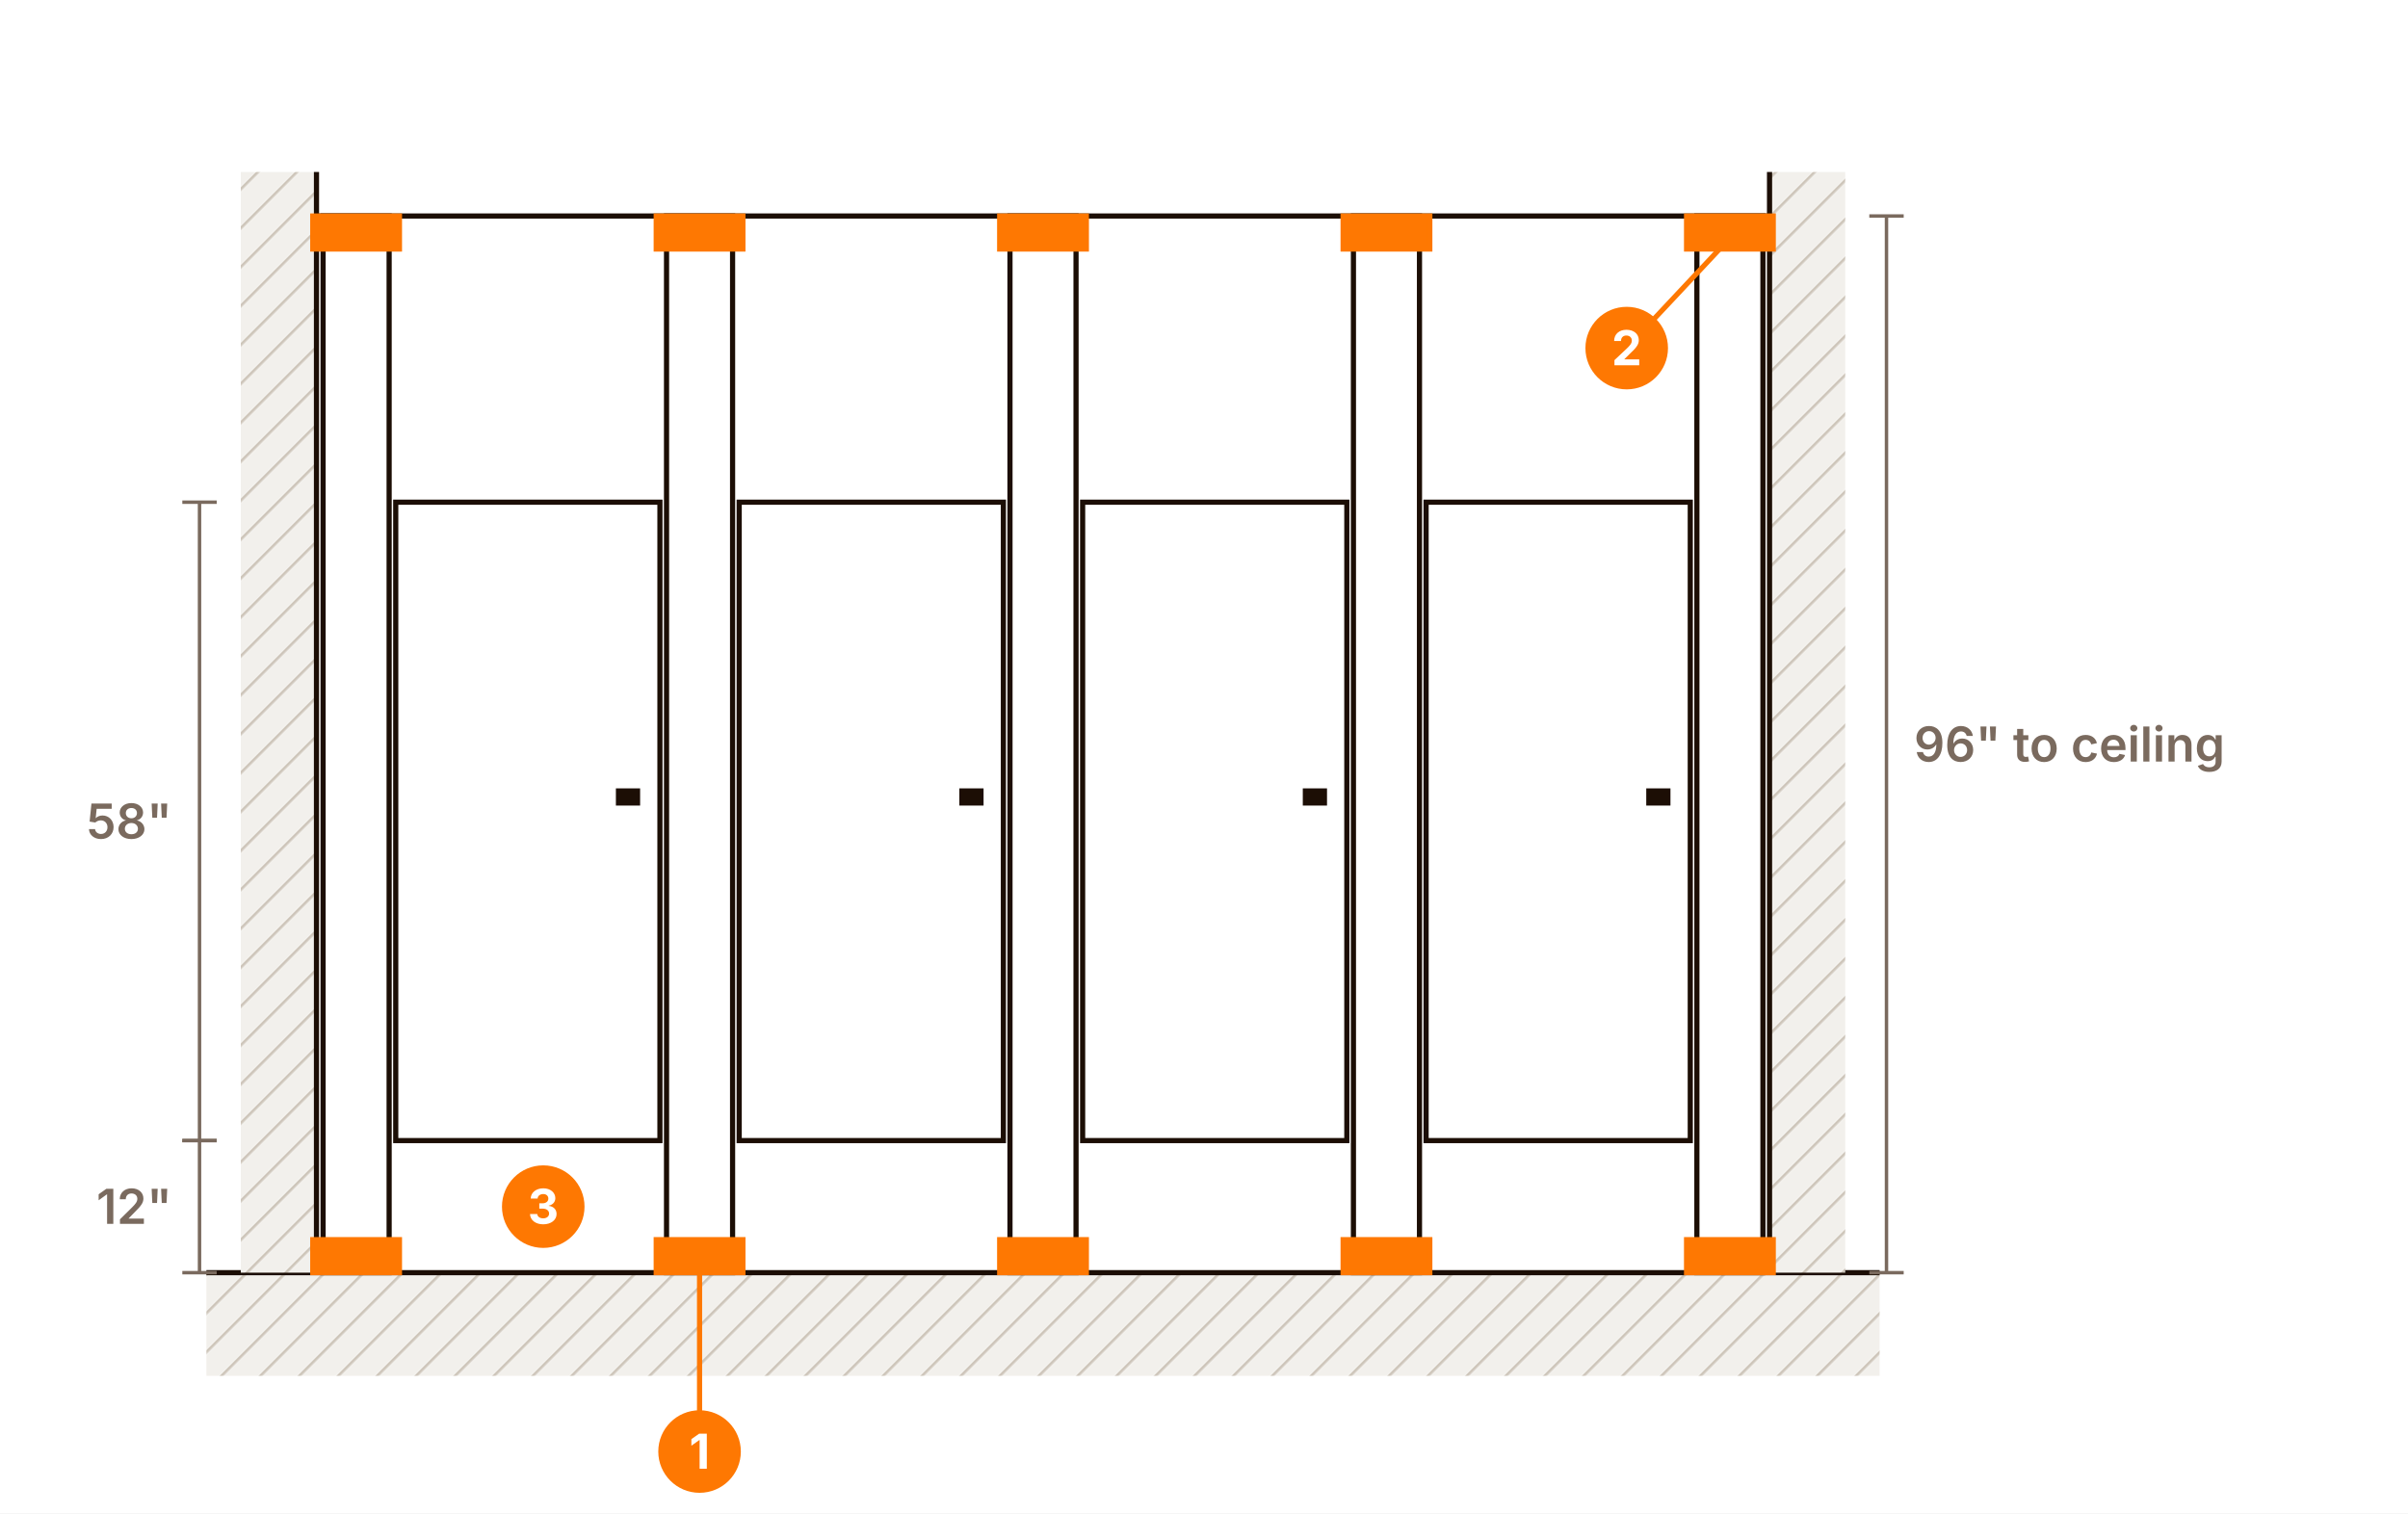
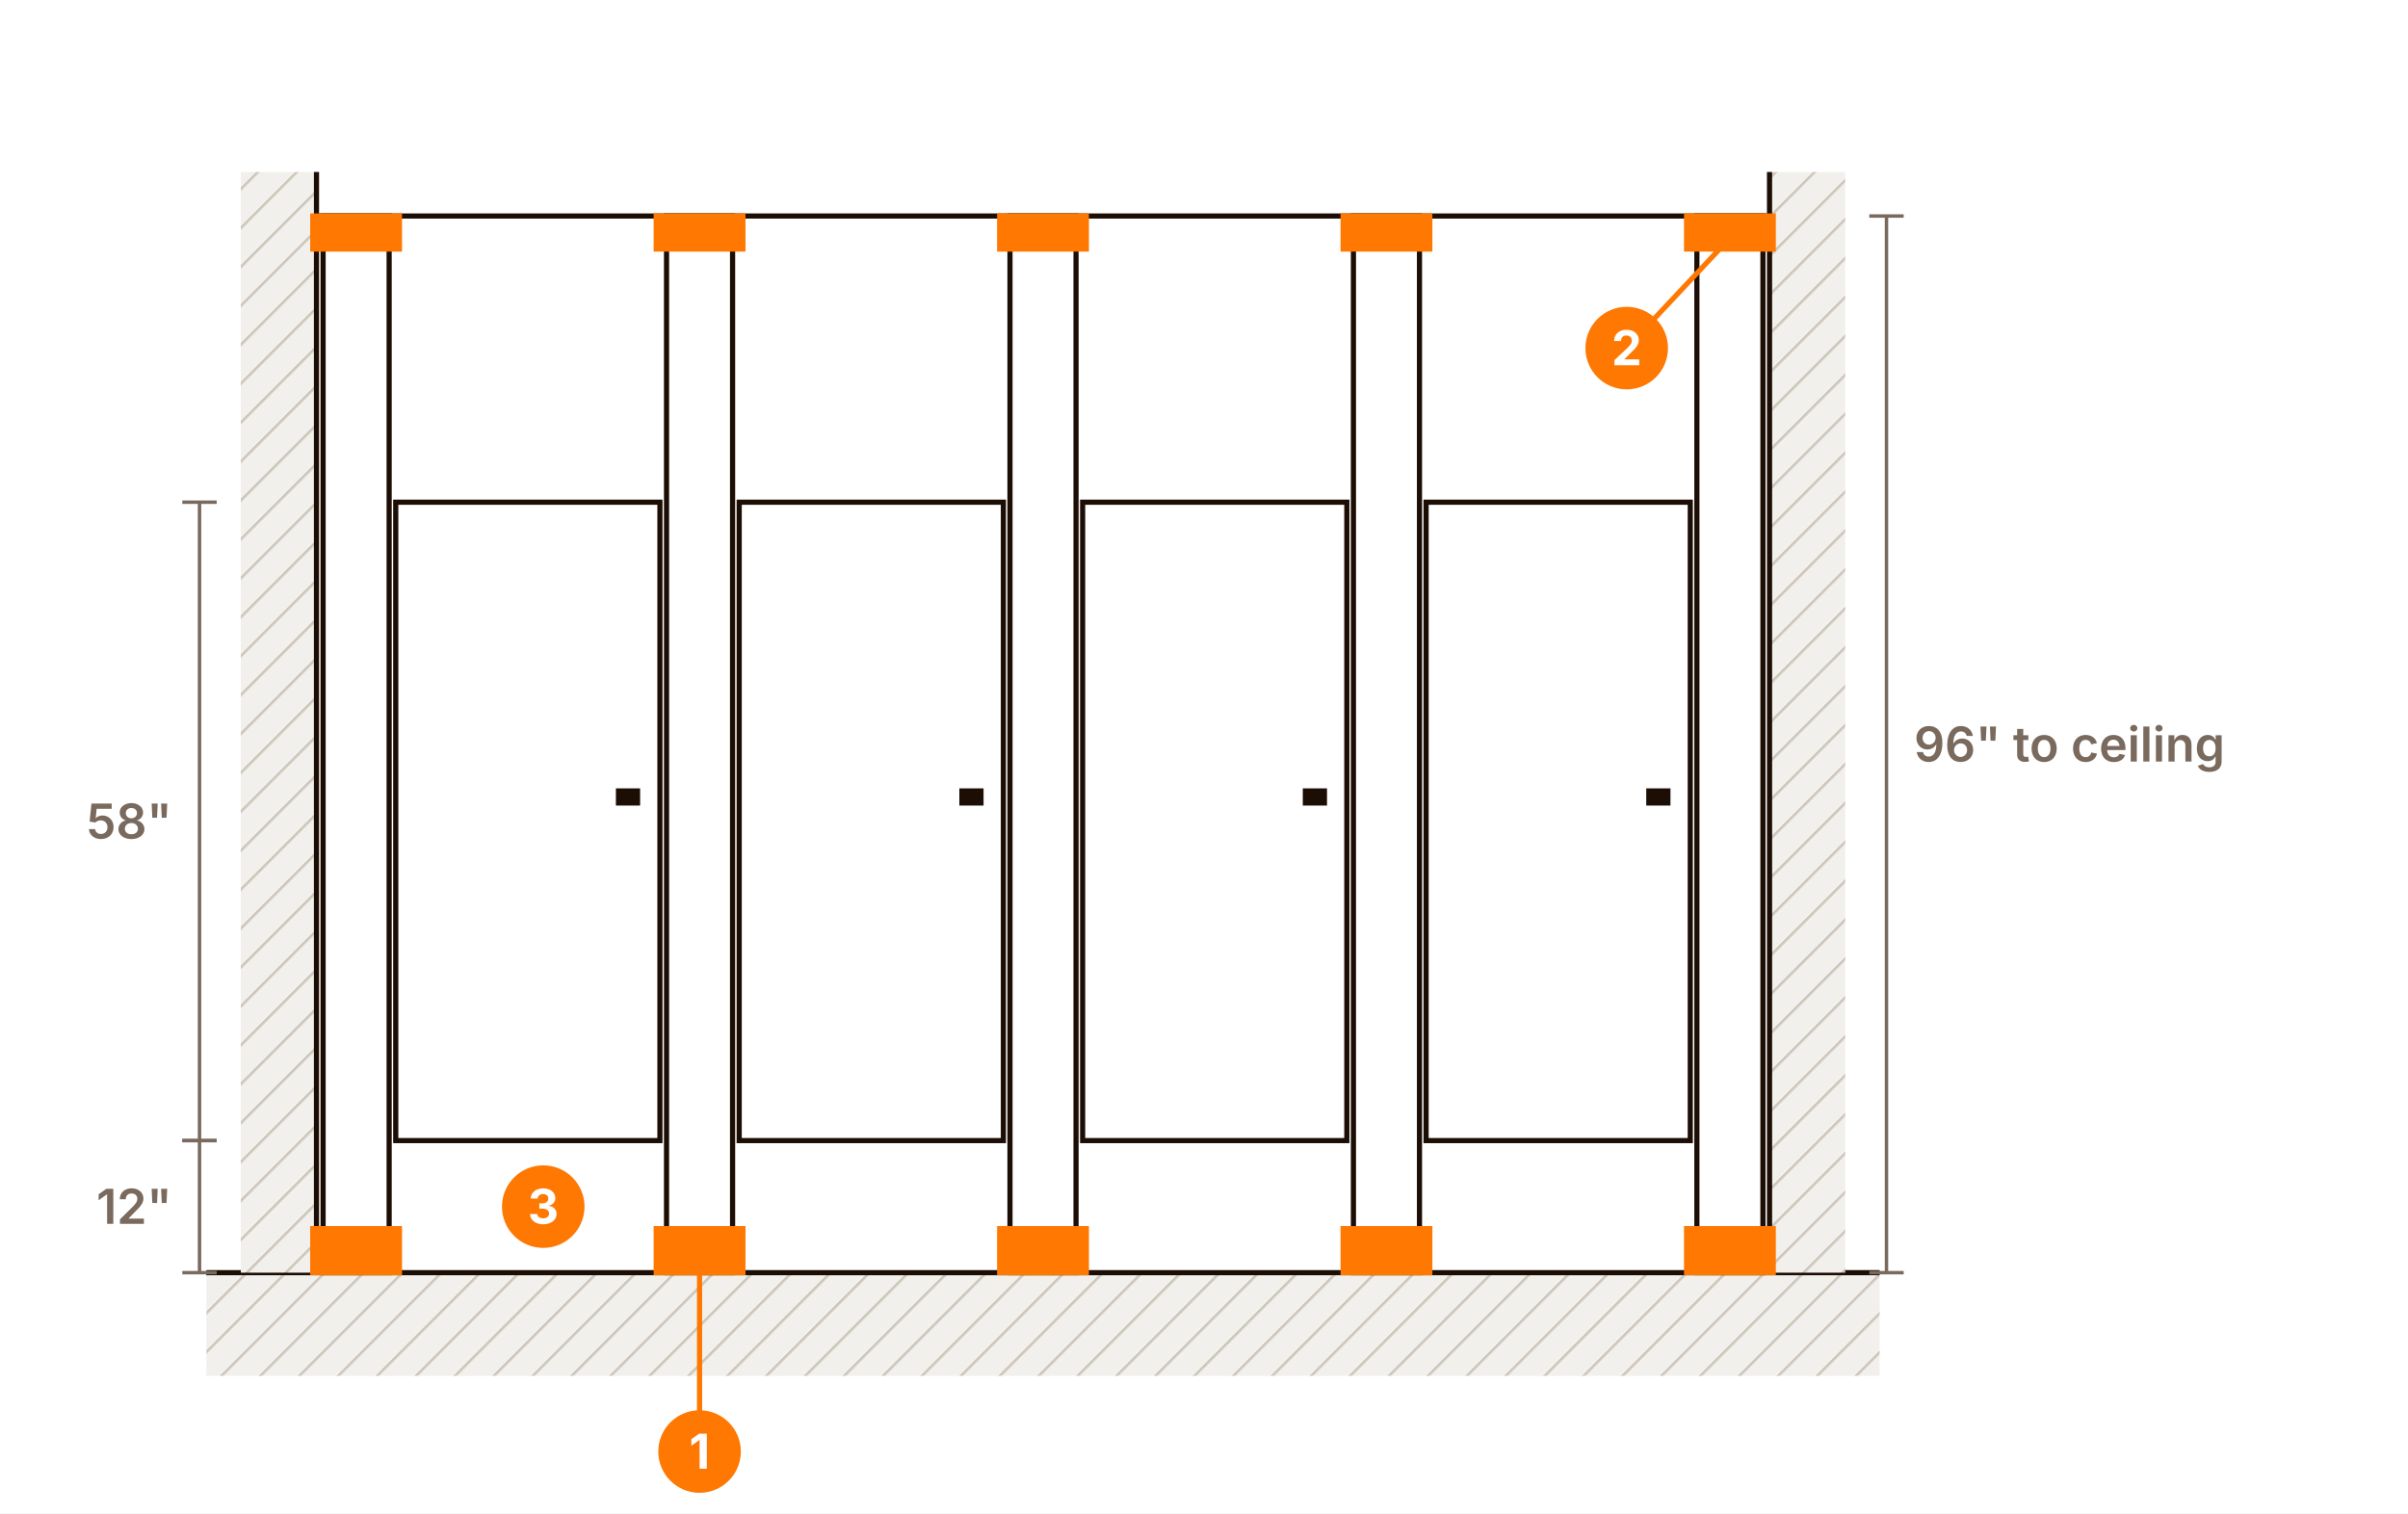
<svg xmlns="http://www.w3.org/2000/svg" viewBox="0 0 700 440" width="700" height="440" role="img" aria-labelledby="t-mounting-floor-to-ceiling d-mounting-floor-to-ceiling" font-family="Inter, ui-sans-serif, system-ui, sans-serif">
  <defs>
    <pattern id="hatch-mounting-floor-to-ceiling" width="8" height="8" patternUnits="userSpaceOnUse" patternTransform="rotate(45)">
      <rect width="8" height="8" fill="#f2f0ec" />
      <line x1="0" y1="0" x2="0" y2="8" stroke="#cfc7bc" stroke-width="1.5" />
    </pattern>
    <marker id="tick-mounting-floor-to-ceiling" viewBox="0 0 10 10" refX="5" refY="5" markerWidth="8" markerHeight="8" orient="auto">
      <path d="M2 8 L8 2" stroke="#7a6a5e" stroke-width="1.5" />
    </marker>
  </defs>
  <rect width="700" height="440" fill="#ffffff" />
  <rect x="60" y="370" width="486.4" height="30" fill="url(#hatch-mounting-floor-to-ceiling)" stroke="none" stroke-width="1.5" />
  <line x1="60" y1="370" x2="546.4" y2="370" stroke="#1c0e05" stroke-width="1.5" />
  <rect x="70" y="50" width="22" height="320" fill="url(#hatch-mounting-floor-to-ceiling)" stroke="none" stroke-width="1.5" />
  <line x1="92" y1="50" x2="92" y2="370" stroke="#1c0e05" stroke-width="1.5" />
  <rect x="514.4" y="50" width="22" height="320" fill="url(#hatch-mounting-floor-to-ceiling)" stroke="none" stroke-width="1.5" />
  <line x1="514.4" y1="50" x2="514.4" y2="370" stroke="#1c0e05" stroke-width="1.5" />
  <line x1="92" y1="62.8" x2="514.4" y2="62.8" stroke="#1c0e05" stroke-width="1.5" />
  <rect x="93.92" y="62.8" width="19.2" height="307.2" fill="#ffffff" stroke="#1c0e05" stroke-width="1.5" />
  <rect x="193.76" y="62.8" width="19.2" height="307.2" fill="#ffffff" stroke="#1c0e05" stroke-width="1.5" />
  <rect x="293.6" y="62.8" width="19.2" height="307.2" fill="#ffffff" stroke="#1c0e05" stroke-width="1.5" />
  <rect x="393.44" y="62.8" width="19.2" height="307.2" fill="#ffffff" stroke="#1c0e05" stroke-width="1.5" />
  <rect x="493.28" y="62.8" width="19.2" height="307.2" fill="#ffffff" stroke="#1c0e05" stroke-width="1.5" />
  <rect x="115.04" y="146" width="76.8" height="185.6" fill="#ffffff" stroke="#1c0e05" stroke-width="1.5" />
  <rect x="179.04" y="229.2" width="7.04" height="5" fill="#1c0e05" stroke="none" stroke-width="1.5" />
  <rect x="214.88" y="146" width="76.8" height="185.6" fill="#ffffff" stroke="#1c0e05" stroke-width="1.5" />
  <rect x="278.88" y="229.2" width="7.04" height="5" fill="#1c0e05" stroke="none" stroke-width="1.5" />
  <rect x="314.72" y="146" width="76.8" height="185.6" fill="#ffffff" stroke="#1c0e05" stroke-width="1.5" />
  <rect x="378.72" y="229.2" width="7.04" height="5" fill="#1c0e05" stroke="none" stroke-width="1.5" />
  <rect x="414.56" y="146" width="76.8" height="185.6" fill="#ffffff" stroke="#1c0e05" stroke-width="1.5" />
  <rect x="478.56" y="229.2" width="7.04" height="5" fill="#1c0e05" stroke="none" stroke-width="1.5" />
-   <rect x="90.92" y="360.4" width="25.2" height="9.6" fill="#fe7802" stroke="#fe7802" stroke-width="1.5" />
-   <rect x="190.76" y="360.4" width="25.2" height="9.6" fill="#fe7802" stroke="#fe7802" stroke-width="1.5" />
-   <rect x="290.6" y="360.4" width="25.2" height="9.6" fill="#fe7802" stroke="#fe7802" stroke-width="1.5" />
-   <rect x="390.44" y="360.4" width="25.2" height="9.6" fill="#fe7802" stroke="#fe7802" stroke-width="1.5" />
-   <rect x="490.28" y="360.4" width="25.2" height="9.6" fill="#fe7802" stroke="#fe7802" stroke-width="1.5" />
+   <rect x="90.92" y="357.2" width="25.2" height="12.8" fill="#fe7802" stroke="#fe7802" stroke-width="1.5" />
+   <rect x="190.76" y="357.2" width="25.2" height="12.8" fill="#fe7802" stroke="#fe7802" stroke-width="1.5" />
+   <rect x="290.6" y="357.2" width="25.2" height="12.8" fill="#fe7802" stroke="#fe7802" stroke-width="1.5" />
+   <rect x="390.44" y="357.2" width="25.2" height="12.8" fill="#fe7802" stroke="#fe7802" stroke-width="1.5" />
+   <rect x="490.28" y="357.2" width="25.2" height="12.8" fill="#fe7802" stroke="#fe7802" stroke-width="1.5" />
  <rect x="90.92" y="62.8" width="25.2" height="9.6" fill="#fe7802" stroke="#fe7802" stroke-width="1.5" />
  <rect x="190.76" y="62.8" width="25.2" height="9.6" fill="#fe7802" stroke="#fe7802" stroke-width="1.5" />
  <rect x="290.6" y="62.8" width="25.2" height="9.6" fill="#fe7802" stroke="#fe7802" stroke-width="1.5" />
  <rect x="390.44" y="62.8" width="25.2" height="9.6" fill="#fe7802" stroke="#fe7802" stroke-width="1.5" />
  <rect x="490.28" y="62.8" width="25.2" height="9.6" fill="#fe7802" stroke="#fe7802" stroke-width="1.5" />
  <line x1="548.4" y1="62.8" x2="548.4" y2="370" stroke="#7a6a5e" stroke-width="1" />
  <line x1="543.4" y1="62.8" x2="553.4" y2="62.8" stroke="#7a6a5e" stroke-width="1" />
  <line x1="543.4" y1="370" x2="553.4" y2="370" stroke="#7a6a5e" stroke-width="1" />
  <text x="556.4" y="221.4" font-size="14" font-weight="600" fill="#7a6a5e" text-anchor="start">96"  to ceiling</text>
  <line x1="58" y1="146" x2="58" y2="331.6" stroke="#7a6a5e" stroke-width="1" />
  <line x1="53" y1="146" x2="63" y2="146" stroke="#7a6a5e" stroke-width="1" />
  <line x1="53" y1="331.6" x2="63" y2="331.6" stroke="#7a6a5e" stroke-width="1" />
  <text x="50" y="243.8" font-size="14" font-weight="600" fill="#7a6a5e" text-anchor="end">58"</text>
  <line x1="58" y1="331.6" x2="58" y2="370" stroke="#7a6a5e" stroke-width="1" />
  <line x1="53" y1="331.6" x2="63" y2="331.6" stroke="#7a6a5e" stroke-width="1" />
  <line x1="53" y1="370" x2="63" y2="370" stroke="#7a6a5e" stroke-width="1" />
  <text x="50" y="355.8" font-size="14" font-weight="600" fill="#7a6a5e" text-anchor="end">12"</text>
  <line x1="203.36" y1="422" x2="203.36" y2="366.8" stroke="#fe7802" stroke-width="1.5" />
  <circle cx="203.36" cy="366.8" r="2.5" fill="#fe7802" />
  <circle cx="203.36" cy="422" r="12" fill="#fe7802" />
  <text x="203.36" y="427" font-size="14" font-weight="700" fill="#fff" text-anchor="middle">1</text>
  <line x1="472.88" y1="101.2" x2="502.88" y2="69.2" stroke="#fe7802" stroke-width="1.5" />
  <circle cx="502.88" cy="69.2" r="2.5" fill="#fe7802" />
  <circle cx="472.88" cy="101.2" r="12" fill="#fe7802" />
  <text x="472.88" y="106.2" font-size="14" font-weight="700" fill="#fff" text-anchor="middle">2</text>
  <circle cx="157.92" cy="350.8" r="12" fill="#fe7802" />
  <text x="157.92" y="355.8" font-size="14" font-weight="700" fill="#fff" text-anchor="middle">3</text>
</svg>
